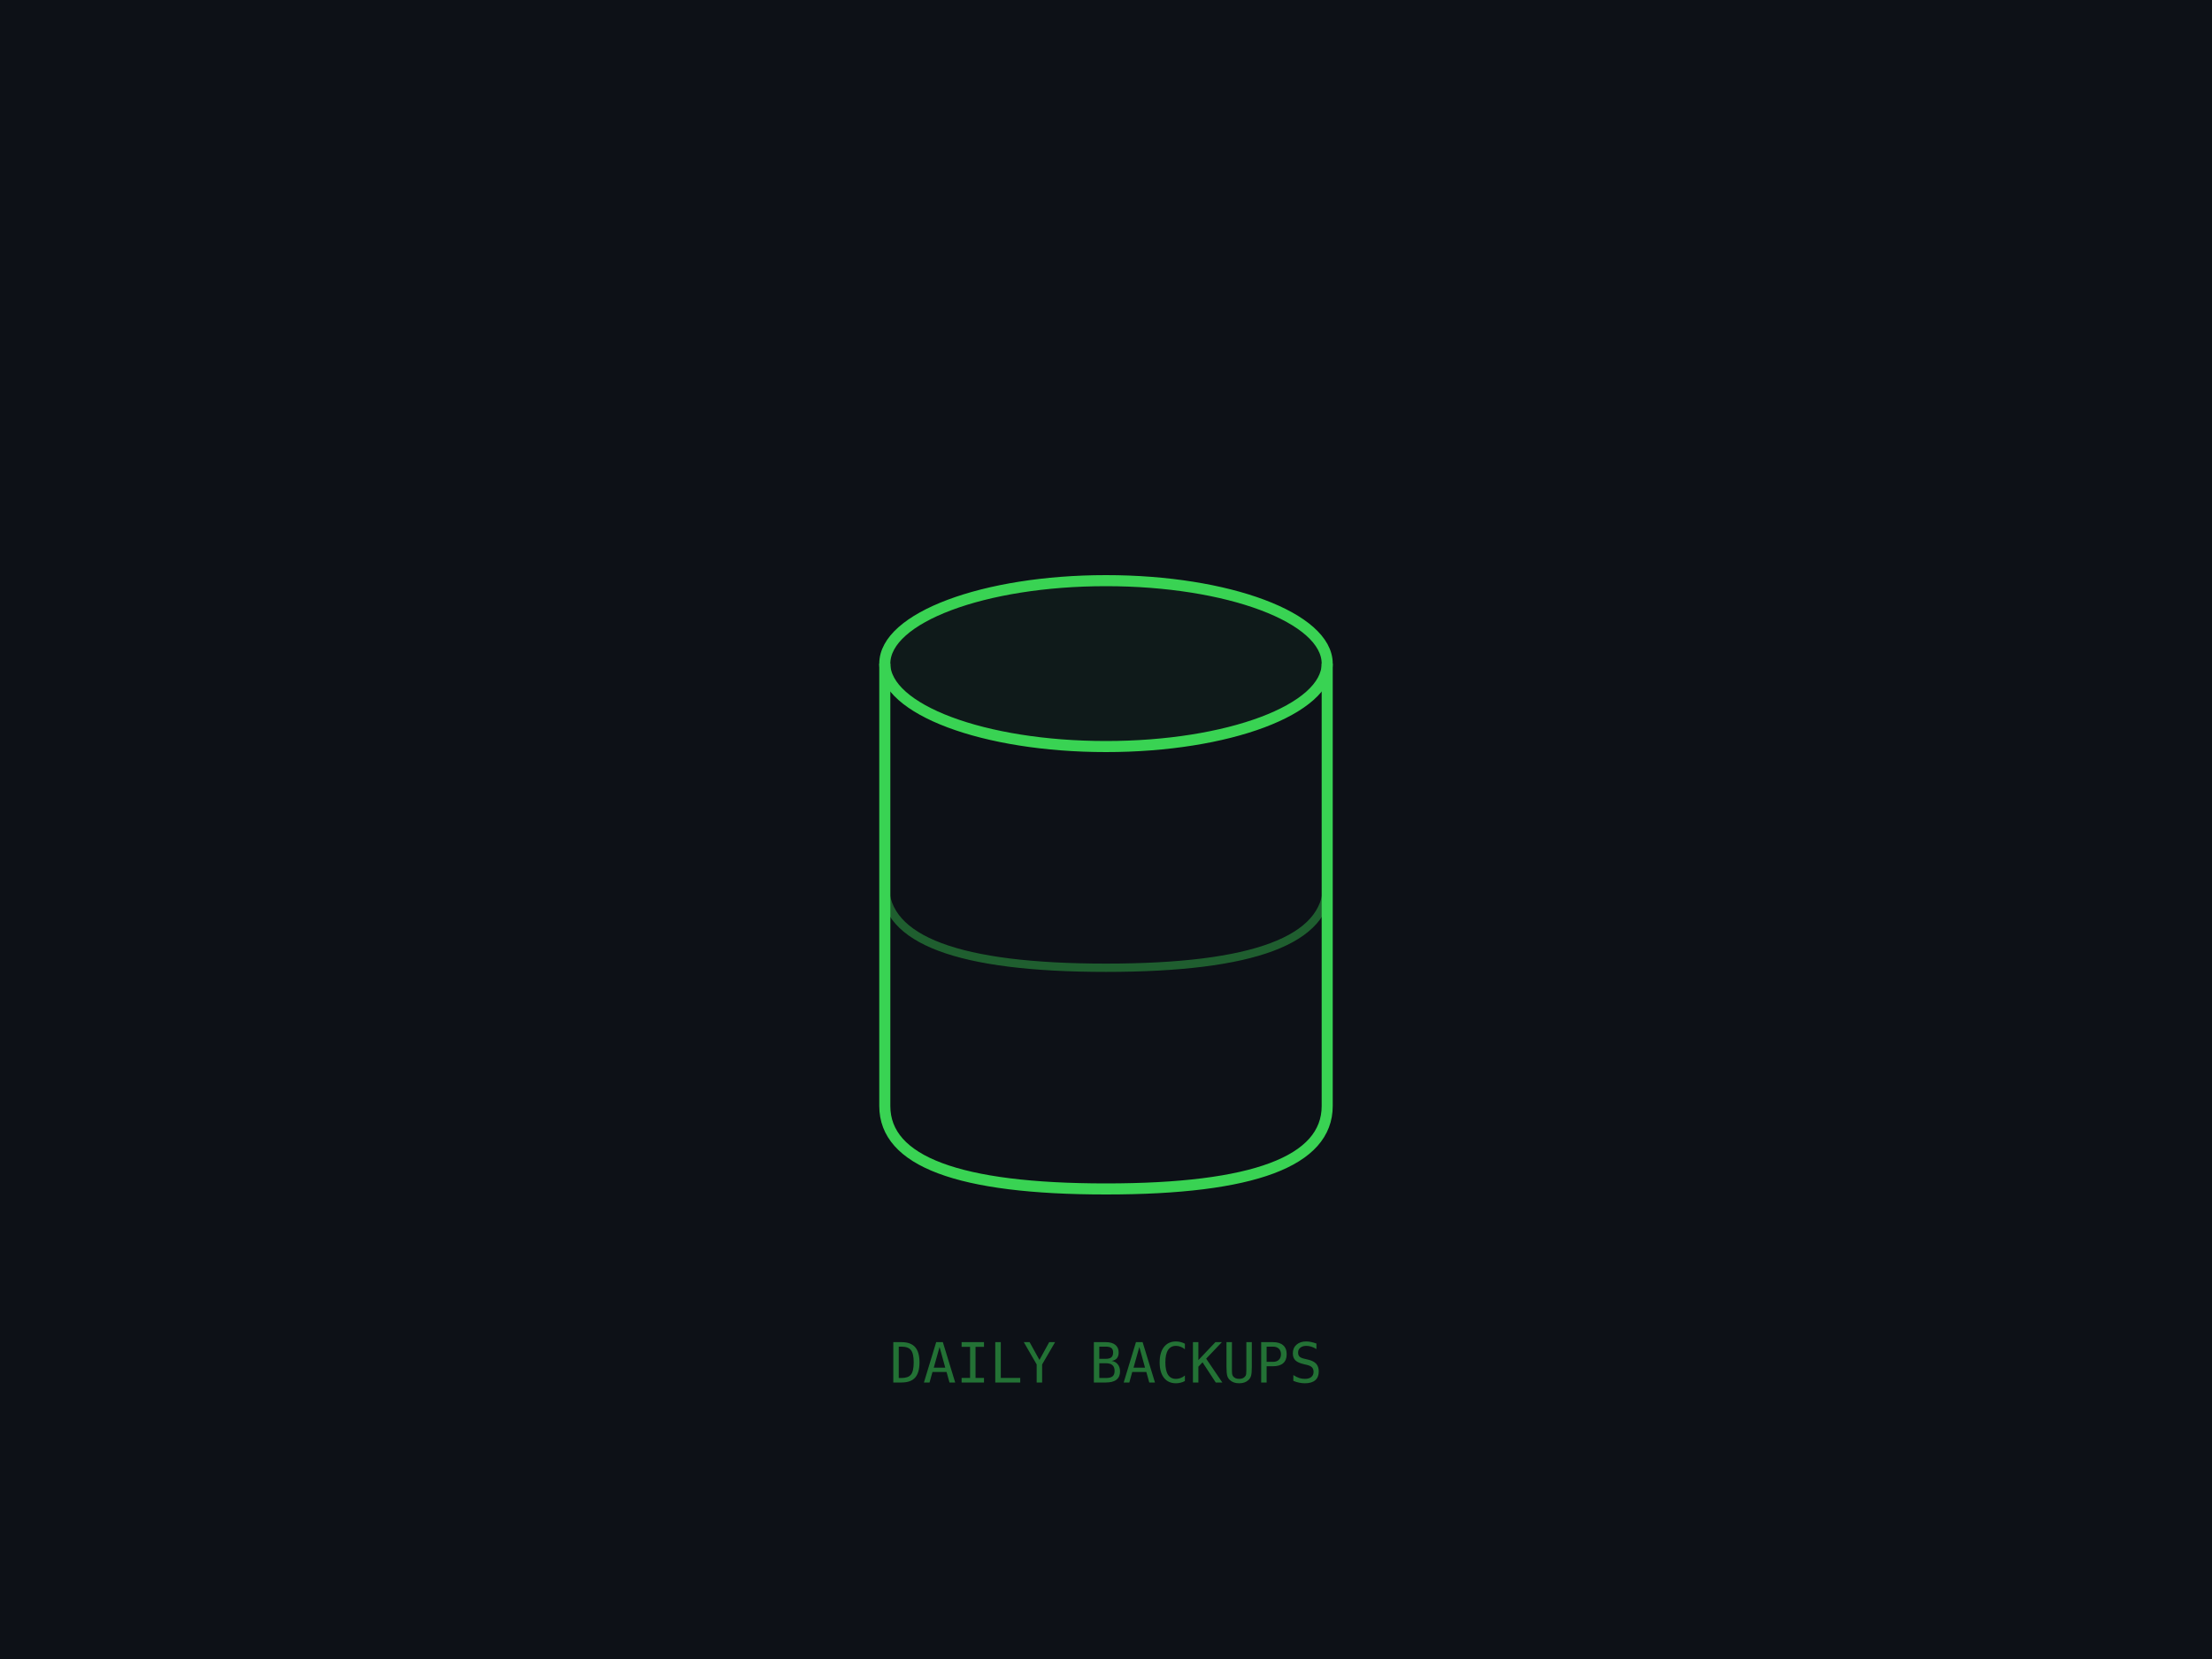
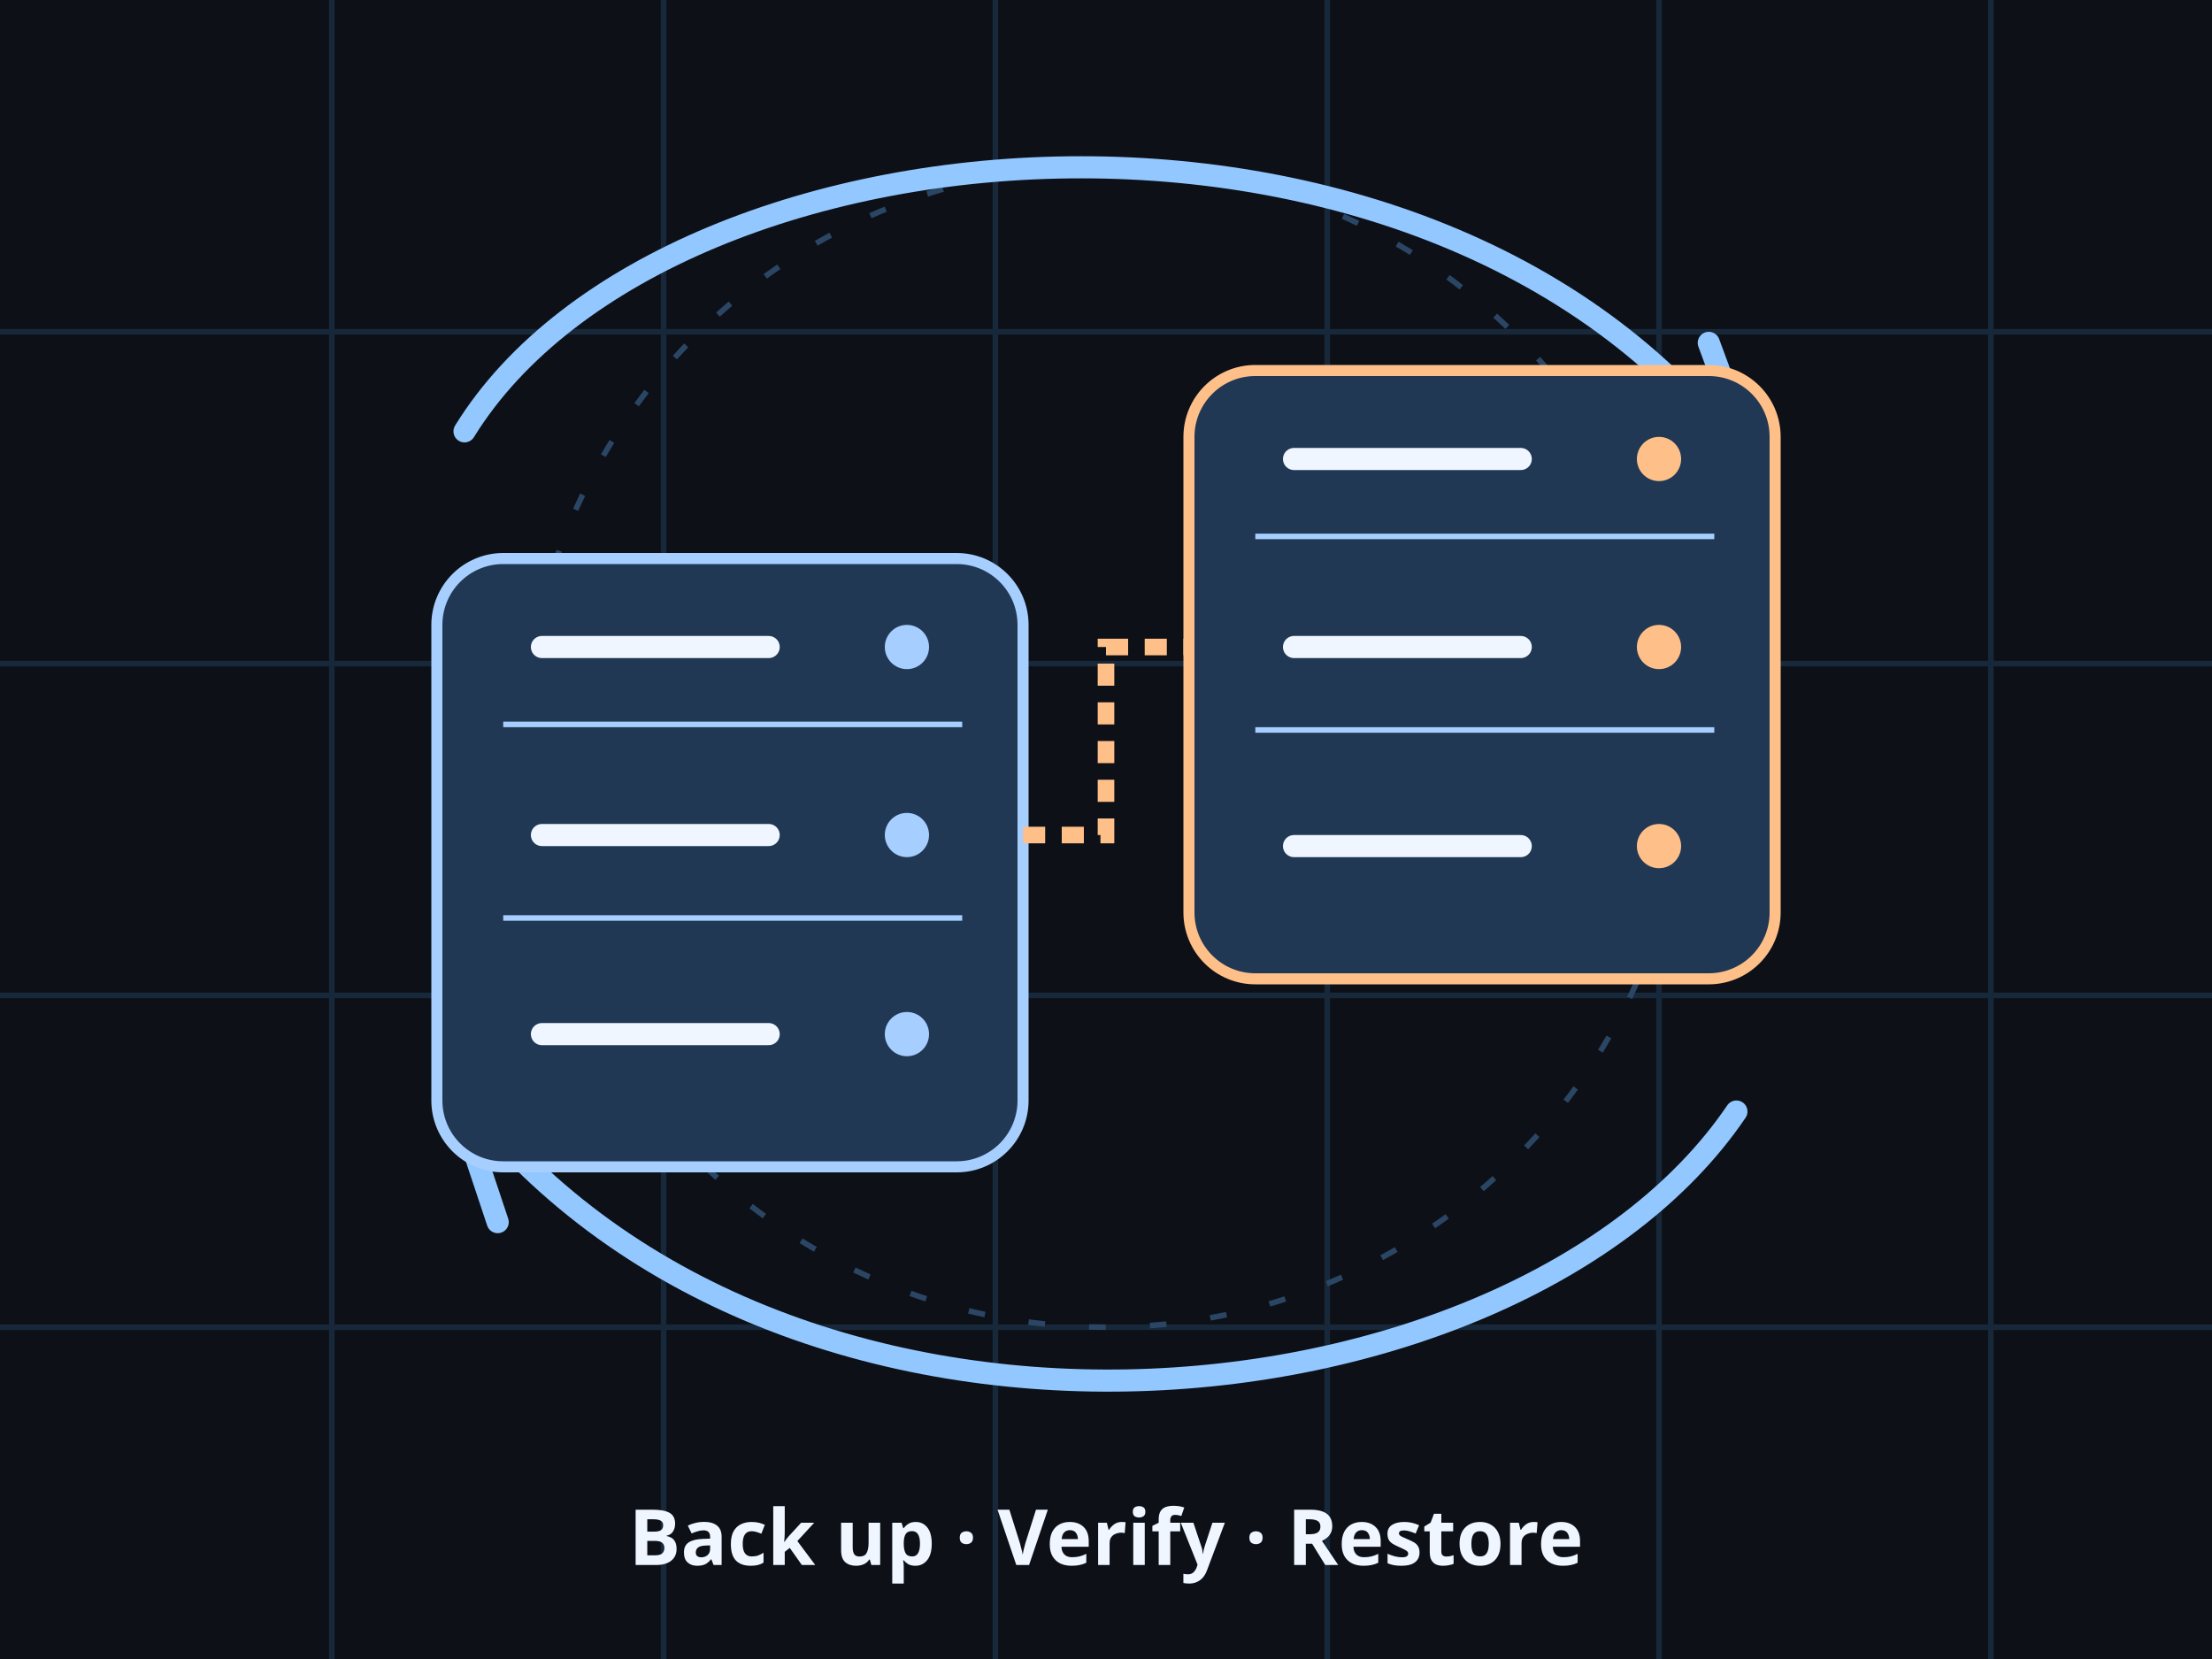
<svg xmlns="http://www.w3.org/2000/svg" width="400" height="300" viewBox="0 0 400 300" fill="none">
  <rect width="400" height="300" fill="#0d1117" />
-   <ellipse cx="200" cy="120" rx="40" ry="15" fill="none" stroke="#39d353" stroke-width="2" />
-   <ellipse cx="200" cy="120" rx="40" ry="15" fill="#39d353" opacity="0.05" />
-   <path d="M160 120 L160 200 Q160 215 200 215 Q240 215 240 200 L240 120" fill="none" stroke="#39d353" stroke-width="2" />
-   <path d="M160 160 Q160 175 200 175 Q240 175 240 160" fill="none" stroke="#39d353" stroke-width="1.5" opacity="0.4" />
-   <text x="200" y="250" font-family="monospace" font-size="10" fill="#39d353" text-anchor="middle" opacity="0.5">DAILY BACKUPS</text>
+   <path d="M0 60H400M0 120H400M0 180H400M0 240H400M60 0V300M120 0V300M180 0V300M240 0V300M300 0V300M360 0V300" stroke="#18283b" />
+   <circle cx="200" cy="135" r="105" stroke="#2b4665" stroke-dasharray="3 8" />
+   <path d="M84 78C121 18 266 7 319 89M309 62L319 89L289 86M314 201C274 260 138 274 81 194M90 221L81 194L111 197" stroke="#93c7ff" stroke-width="4" stroke-linecap="round" stroke-linejoin="round" />
+   <rect x="79" y="101" width="106" height="110" rx="12" fill="#203854" stroke="#a6ceff" stroke-width="2" />
+   <rect x="215" y="67" width="106" height="110" rx="12" fill="#203854" stroke="#ffbf88" stroke-width="2" />
+   <path d="M91 131H174M91 166H174M227 97H310M227 132H310" stroke="#a6ceff" />
+   <path d="M98 117H139M98 151H139M98 187H139M234 83H275M234 117H275M234 153H275" stroke="#eff6ff" stroke-width="4" stroke-linecap="round" />
+   <g fill="#a6ceff">
+     <circle cx="164" cy="117" r="4" />
+     <circle cx="164" cy="151" r="4" />
+     <circle cx="164" cy="187" r="4" />
+   </g>
+   <g fill="#ffbf88">
+     <circle cx="300" cy="83" r="4" />
+     <circle cx="300" cy="117" r="4" />
+     <circle cx="300" cy="153" r="4" />
+   </g>
+   <path d="M185 151H200V117H215" stroke="#ffbf88" stroke-width="3" stroke-dasharray="4 3" />
+   <text x="200" y="283" font-family="system-ui,sans-serif" font-size="14" font-weight="600" fill="#eff6ff" text-anchor="middle">Back up · Verify · Restore</text>
</svg>
